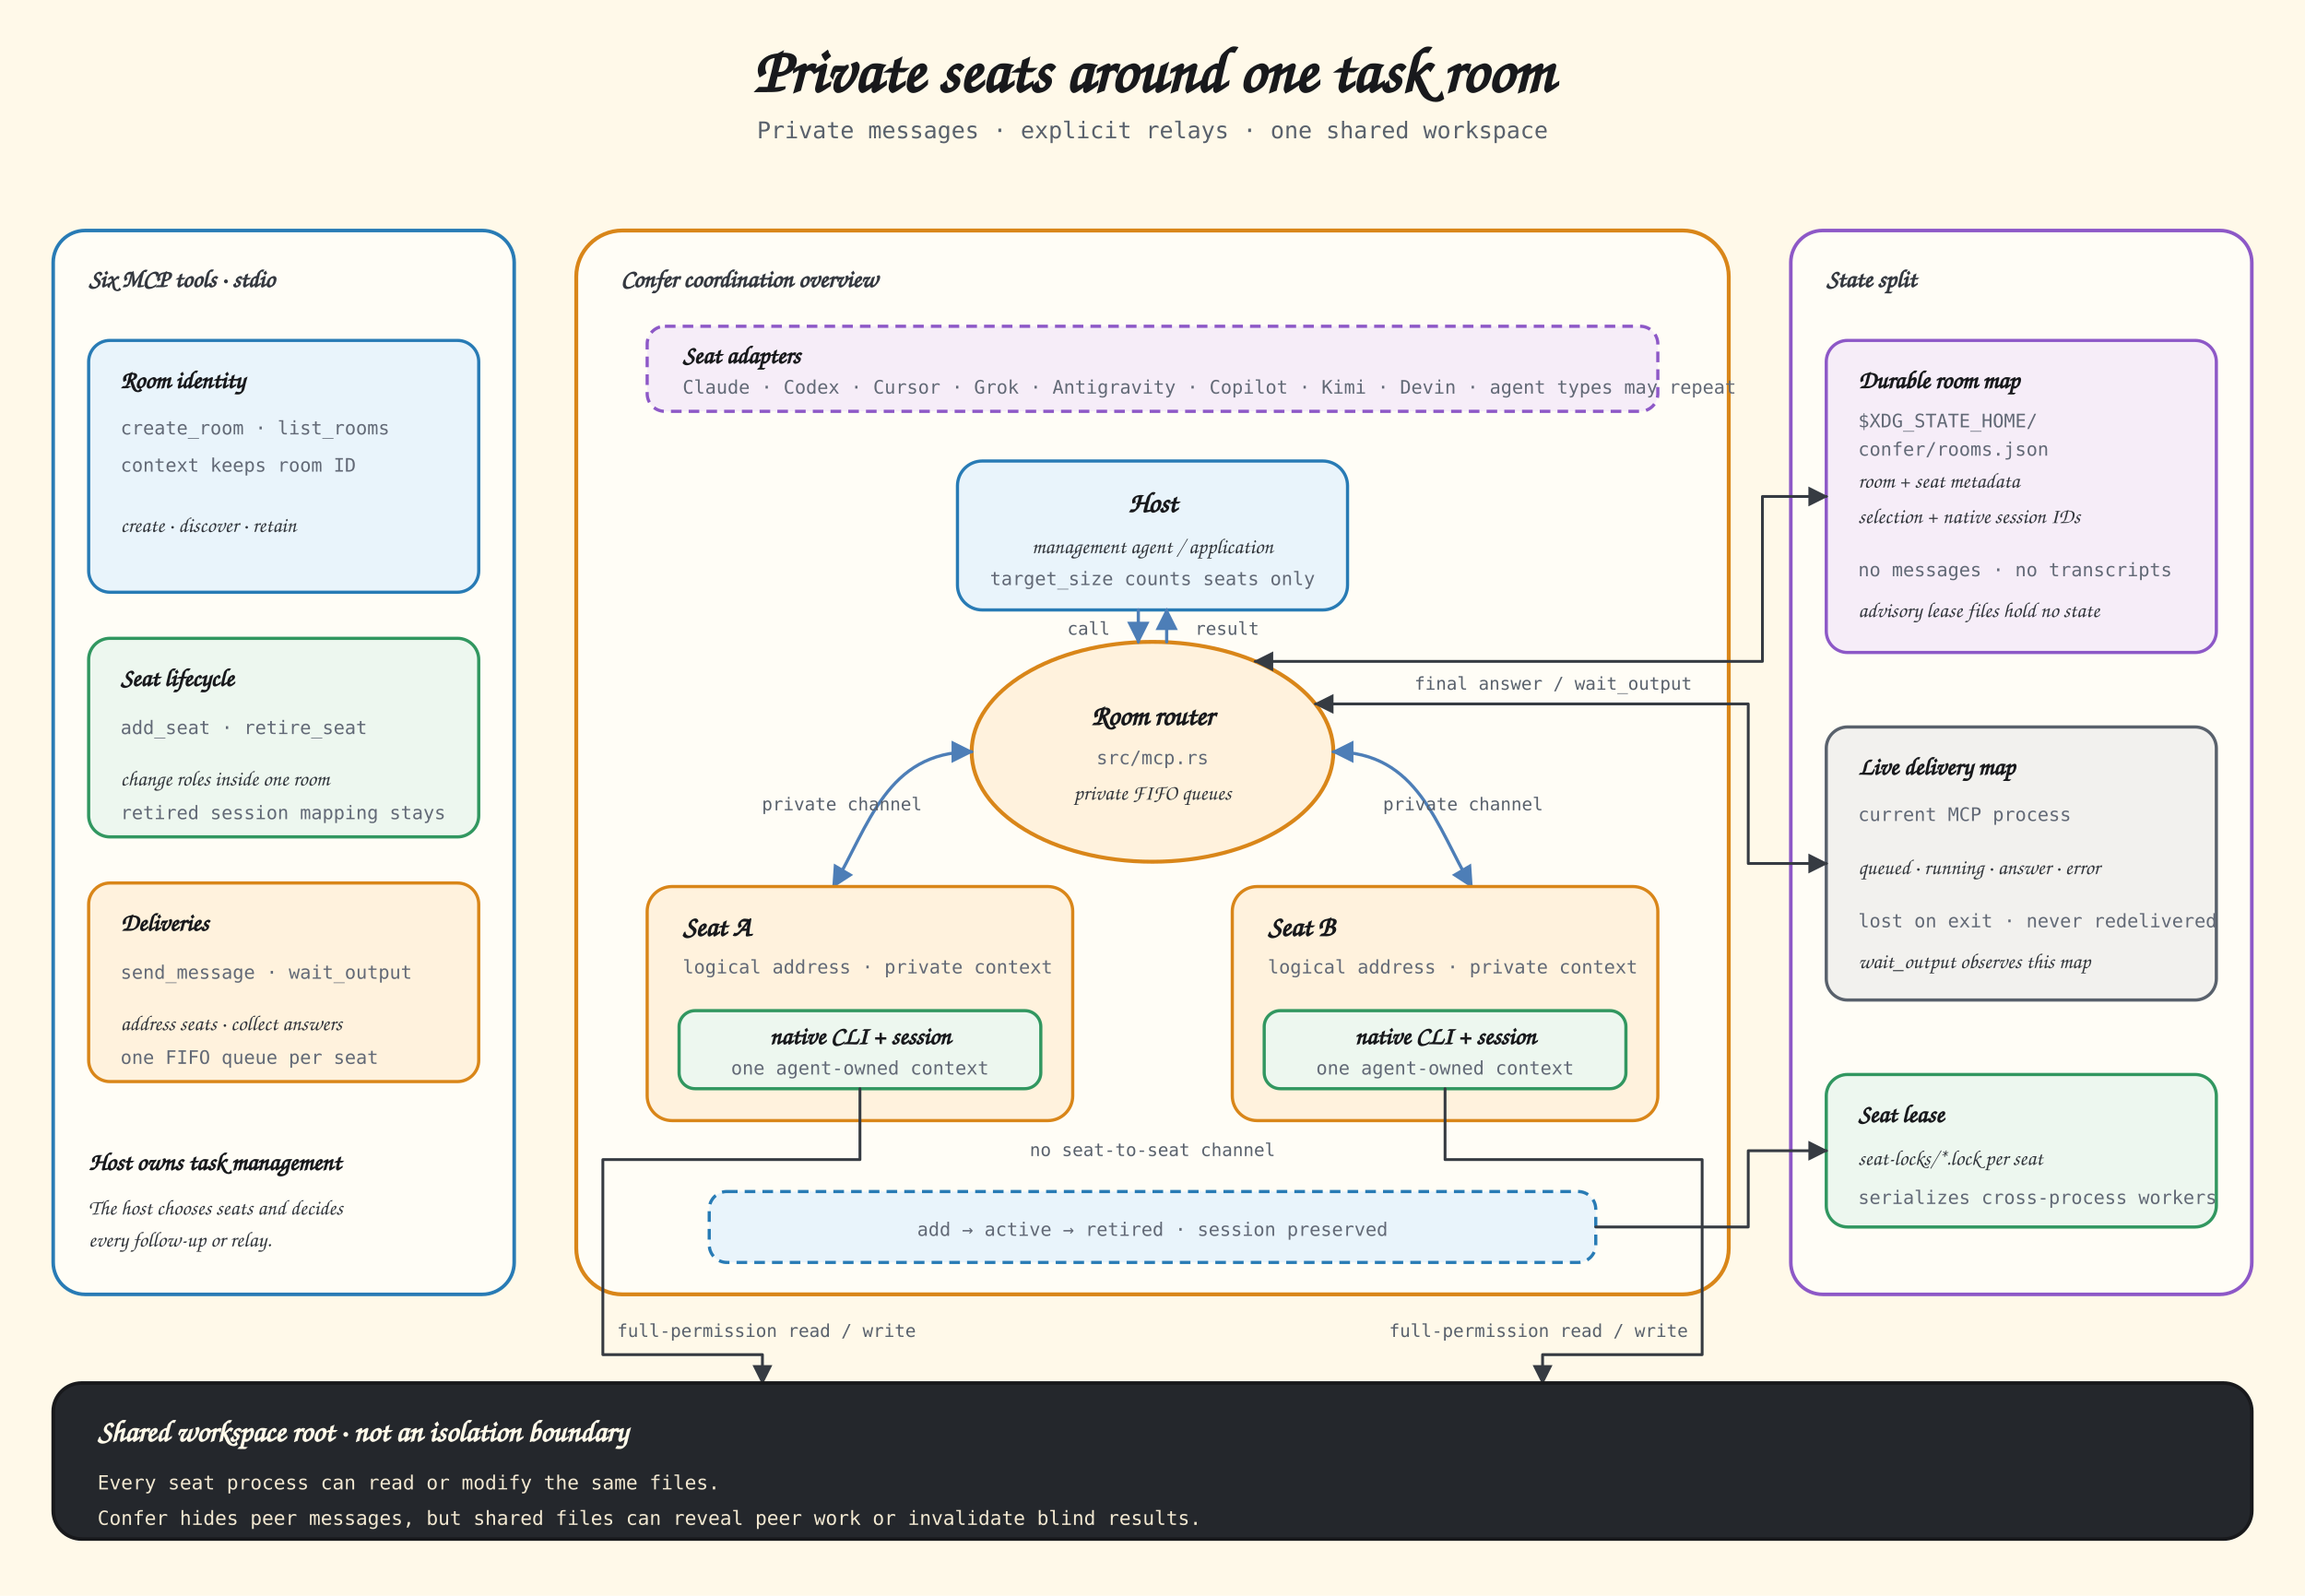
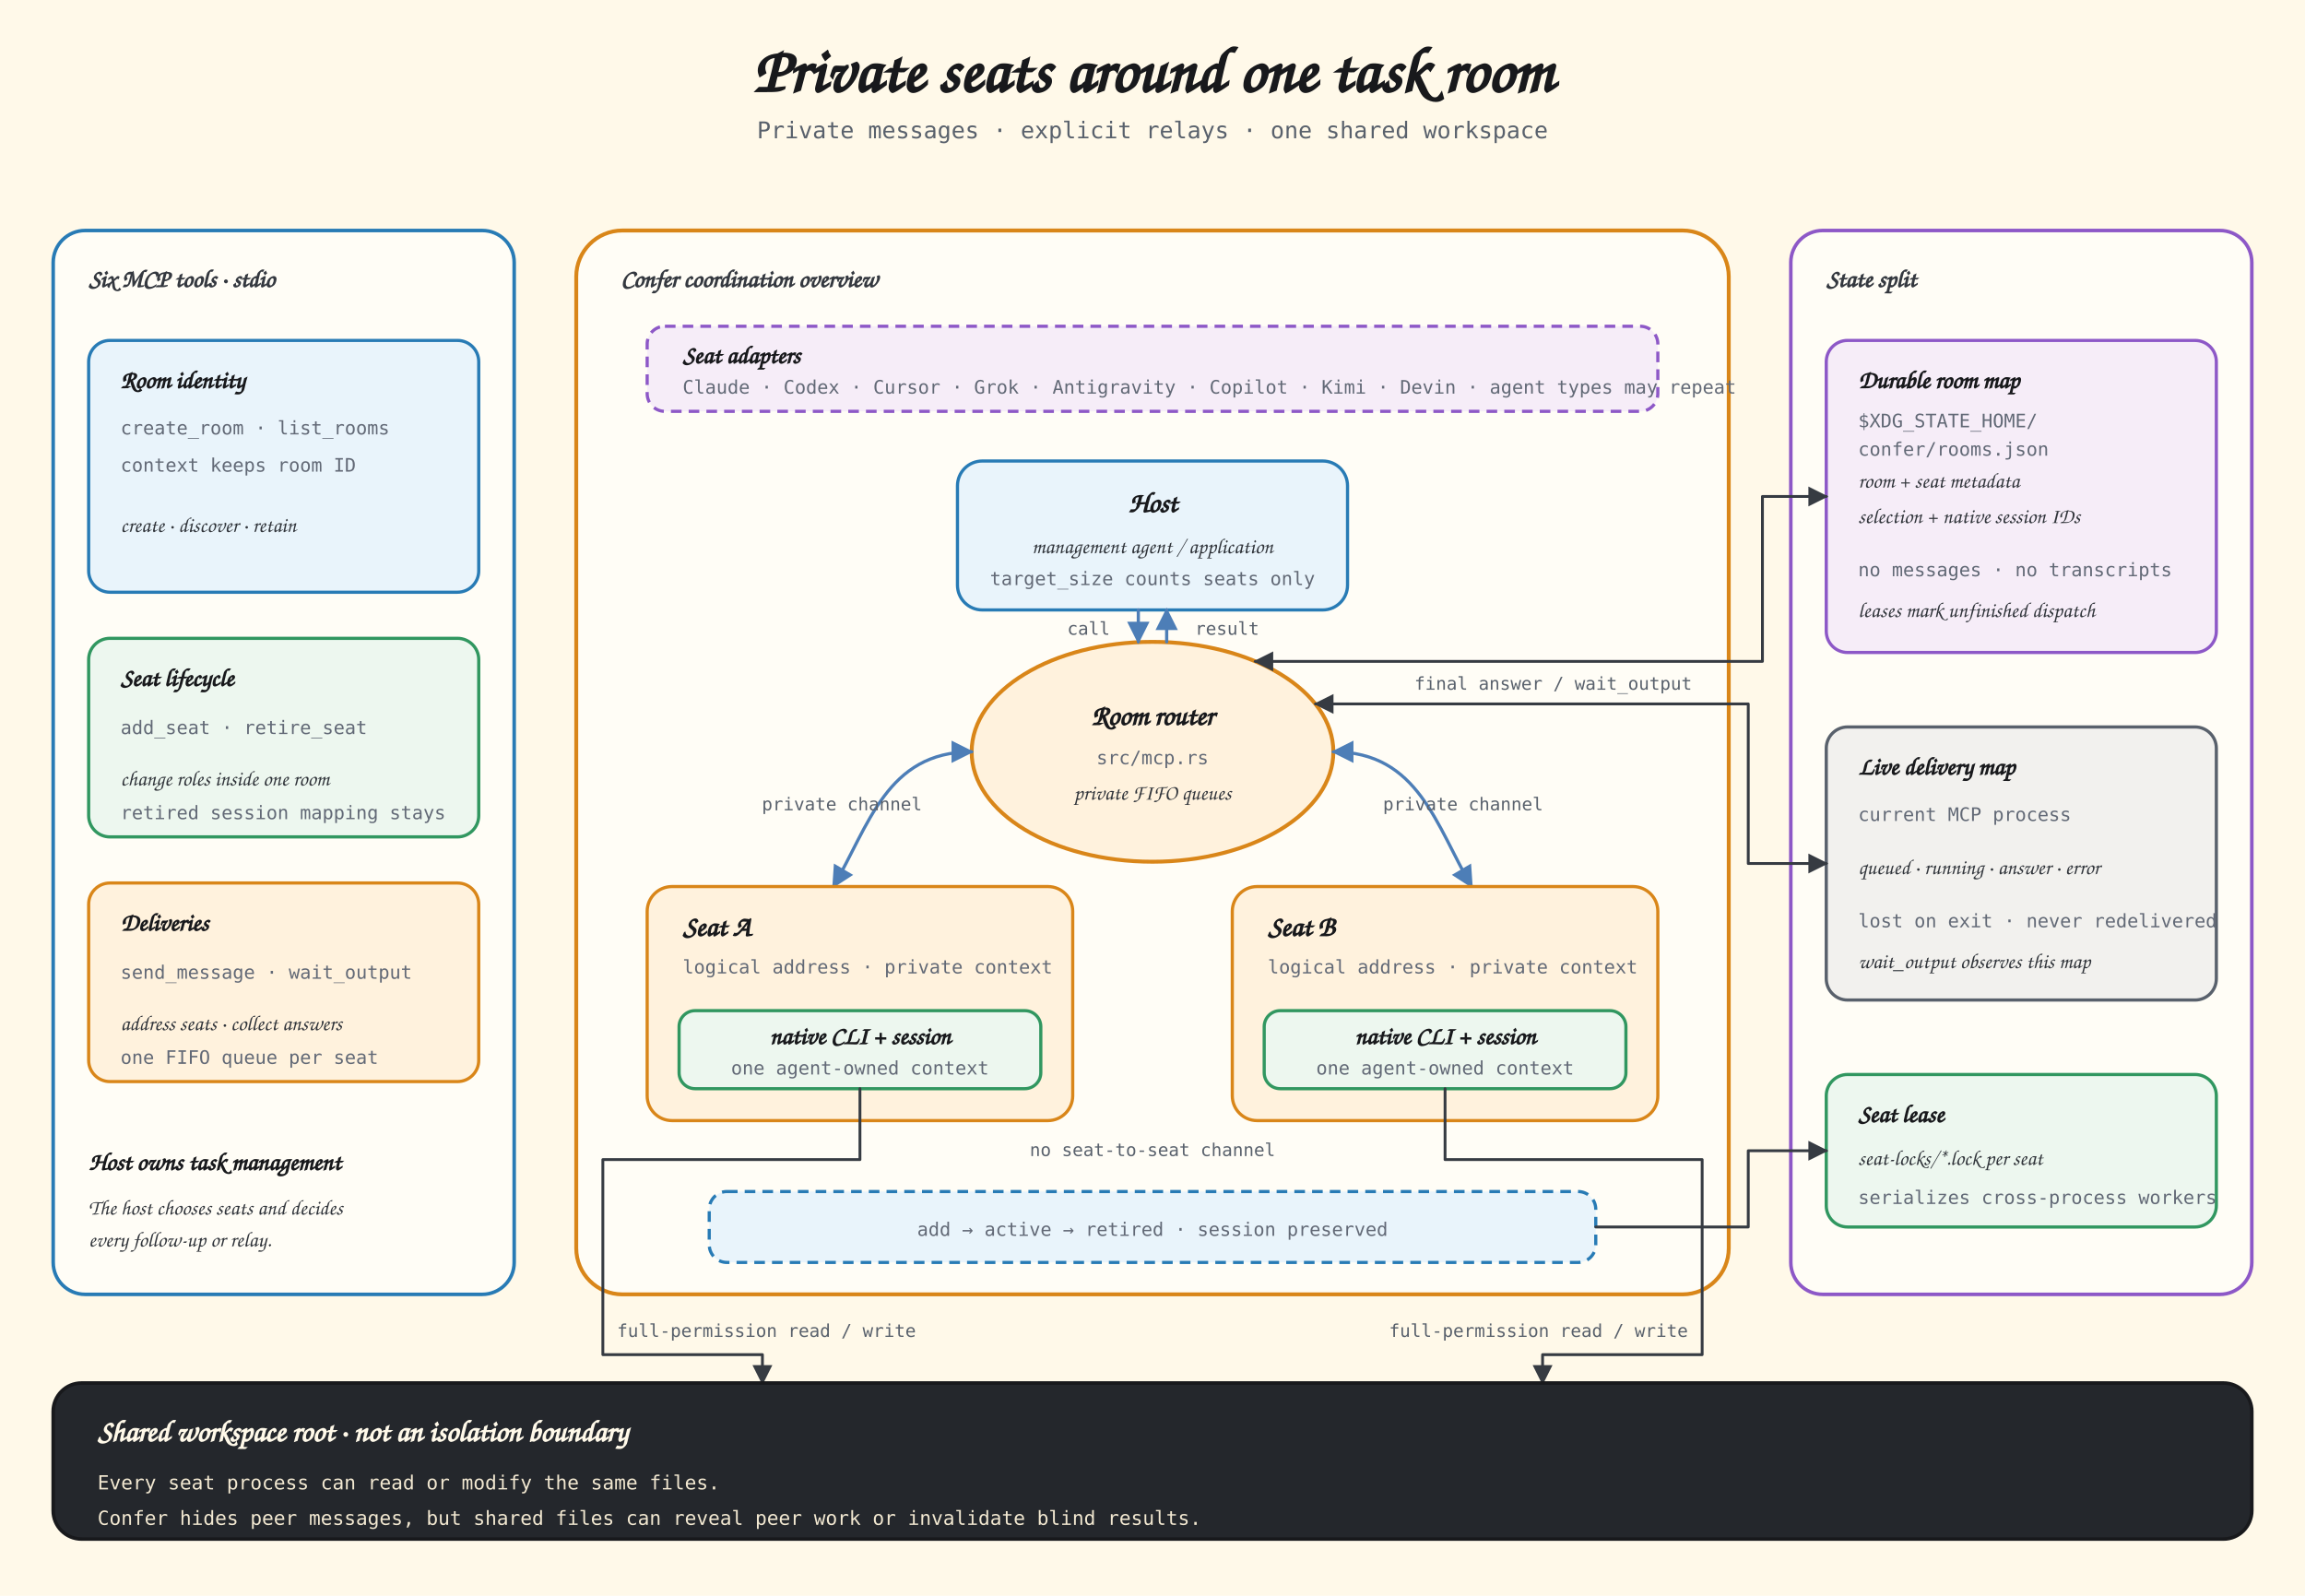
<svg xmlns="http://www.w3.org/2000/svg" data-blueprint-diagram="true" viewBox="0 0 1300 900" role="img" aria-labelledby="title desc" font-family="Comic Sans MS, Chalkboard SE, Bradley Hand, Segoe Print, cursive" text-rendering="geometricPrecision">
  <defs>
    <marker id="arrow" viewBox="0 0 10 10" refX="9" refY="5" markerWidth="7" markerHeight="7" orient="auto-start-reverse">
      <path d="M0 0 L10 5 L0 10 z" fill="#363b42" />
    </marker>
    <marker id="arrowBlue" viewBox="0 0 10 10" refX="9" refY="5" markerWidth="7" markerHeight="7" orient="auto-start-reverse">
      <path d="M0 0 L10 5 L0 10 z" fill="#4d7eb7" />
    </marker>
    <style>
      .title { font-size: 36px; font-weight: 700; fill: #18191c; letter-spacing: 0.2px; }
      .subtitle { font-size: 13px; fill: #59616c; font-family: ui-monospace, SFMono-Regular, Menlo, monospace; }
      .group { font-size: 14px; font-weight: 700; fill: #34383f; }
      .heading { font-size: 16px; font-weight: 700; fill: #18191c; }
      .headingSmall { font-size: 14px; font-weight: 700; fill: #18191c; }
      .body { font-size: 12px; fill: #30343a; }
      .mono { font-size: 10.5px; fill: #626976; font-family: ui-monospace, SFMono-Regular, Menlo, monospace; }
      .label { font-size: 10px; fill: #59616c; font-family: ui-monospace, SFMono-Regular, Menlo, monospace; }
      .whiteHeading { font-size: 17px; font-weight: 700; fill: #fff9e9; }
      .whiteBody { font-size: 11px; fill: #f2e8d1; font-family: ui-monospace, SFMono-Regular, Menlo, monospace; }
      .box { stroke-width: 1.8; }
      .line { stroke: #363b42; stroke-width: 1.6; stroke-linecap: round; stroke-linejoin: round; fill: none; }
      .lineBlue { stroke: #4d7eb7; stroke-width: 1.8; stroke-linecap: round; stroke-linejoin: round; fill: none; }
    </style>
  </defs>
  <rect width="1300" height="900" fill="#fff9e9" />
  <text x="650" y="52" class="title" text-anchor="middle">Private seats around one task room</text>
  <text x="650" y="78" class="subtitle" text-anchor="middle">Private messages · explicit relays · one shared workspace</text>
  <rect x="30" y="130" width="260" height="600" rx="18" fill="#fffdf6" stroke="#287bb5" stroke-width="2" />
  <text x="50" y="162" class="group">Six MCP tools · stdio</text>
  <rect x="50" y="192" width="220" height="142" rx="12" class="box" fill="#e9f4fb" stroke="#287bb5" />
  <text x="68" y="219" class="headingSmall">Room identity</text>
  <text x="68" y="245" class="mono">create_room · list_rooms</text>
  <text x="68" y="266" class="mono">context keeps room ID</text>
  <text x="68" y="300" class="body">create · discover · retain</text>
  <rect x="50" y="360" width="220" height="112" rx="12" class="box" fill="#edf7ef" stroke="#319760" />
  <text x="68" y="387" class="headingSmall">Seat lifecycle</text>
  <text x="68" y="414" class="mono">add_seat · retire_seat</text>
  <text x="68" y="443" class="body">change roles inside one room</text>
  <text x="68" y="462" class="mono">retired session mapping stays</text>
  <rect x="50" y="498" width="220" height="112" rx="12" class="box" fill="#fff2dd" stroke="#d98619" />
  <text x="68" y="525" class="headingSmall">Deliveries</text>
  <text x="68" y="552" class="mono">send_message · wait_output</text>
  <text x="68" y="581" class="body">address seats · collect answers</text>
  <text x="68" y="600" class="mono">one FIFO queue per seat</text>
  <text x="50" y="660" class="headingSmall">Host owns task management</text>
  <text x="50" y="685" class="body">The host chooses seats and decides</text>
  <text x="50" y="703" class="body">every follow-up or relay.</text>
  <rect x="325" y="130" width="650" height="600" rx="26" fill="#fffdf6" stroke="#d98619" stroke-width="2.2" />
  <text x="350" y="162" class="group">Confer coordination overview</text>
  <rect x="365" y="184" width="570" height="48" rx="10" class="box" fill="#f6edf8" stroke="#8d58c7" stroke-dasharray="6 4" />
  <text x="385" y="205" class="headingSmall">Seat adapters</text>
  <text x="385" y="222" class="mono">Claude · Codex · Cursor · Grok · Antigravity · Copilot · Kimi · Devin · agent types may repeat</text>
  <rect x="540" y="260" width="220" height="84" rx="14" class="box" fill="#e9f4fb" stroke="#287bb5" />
  <text x="650" y="289" class="heading" text-anchor="middle">Host</text>
  <text x="650" y="312" class="body" text-anchor="middle">management agent / application</text>
  <text x="650" y="330" class="mono" text-anchor="middle">target_size counts seats only</text>
  <ellipse cx="650" cy="424" rx="102" ry="62" fill="#fff2dd" stroke="#d98619" stroke-width="2.2" />
  <text x="650" y="409" class="heading" text-anchor="middle">Room router</text>
  <text x="650" y="431" class="mono" text-anchor="middle">src/mcp.rs</text>
  <text x="650" y="451" class="body" text-anchor="middle">private FIFO queues</text>
  <path d="M642 344 V362" class="lineBlue" marker-end="url(#arrowBlue)" />
  <path d="M658 362 V344" class="lineBlue" marker-end="url(#arrowBlue)" />
  <text x="626" y="358" class="label" text-anchor="end">call</text>
  <text x="674" y="358" class="label">result</text>
  <path d="M548 424 C500 424 490 466 470 500" class="lineBlue" marker-start="url(#arrowBlue)" marker-end="url(#arrowBlue)" />
  <path d="M752 424 C800 424 810 466 830 500" class="lineBlue" marker-start="url(#arrowBlue)" marker-end="url(#arrowBlue)" />
  <text x="520" y="457" class="label" text-anchor="end">private channel</text>
  <text x="780" y="457" class="label">private channel</text>
  <rect x="365" y="500" width="240" height="132" rx="14" class="box" fill="#fff2dd" stroke="#d98619" />
  <text x="385" y="528" class="heading">Seat A</text>
  <text x="385" y="549" class="mono">logical address · private context</text>
  <rect x="383" y="570" width="204" height="44" rx="9" class="box" fill="#edf7ef" stroke="#319760" />
  <text x="485" y="589" class="headingSmall" text-anchor="middle">native CLI + session</text>
  <text x="485" y="606" class="mono" text-anchor="middle">one agent-owned context</text>
  <rect x="695" y="500" width="240" height="132" rx="14" class="box" fill="#fff2dd" stroke="#d98619" />
  <text x="715" y="528" class="heading">Seat B</text>
  <text x="715" y="549" class="mono">logical address · private context</text>
  <rect x="713" y="570" width="204" height="44" rx="9" class="box" fill="#edf7ef" stroke="#319760" />
  <text x="815" y="589" class="headingSmall" text-anchor="middle">native CLI + session</text>
  <text x="815" y="606" class="mono" text-anchor="middle">one agent-owned context</text>
  <text x="650" y="652" class="label" text-anchor="middle">no seat-to-seat channel</text>
  <rect x="400" y="672" width="500" height="40" rx="10" class="box" fill="#e9f4fb" stroke="#287bb5" stroke-dasharray="6 4" />
  <text x="650" y="697" class="mono" text-anchor="middle">add → active → retired · session preserved</text>
  <rect x="1010" y="130" width="260" height="600" rx="18" fill="#fffdf6" stroke="#8d58c7" stroke-width="2" />
  <text x="1030" y="162" class="group">State split</text>
  <rect x="1030" y="192" width="220" height="176" rx="12" class="box" fill="#f6edf8" stroke="#8d58c7" />
  <text x="1048" y="219" class="headingSmall">Durable room map</text>
  <text x="1048" y="241" class="mono">$XDG_STATE_HOME/</text>
  <text x="1048" y="257" class="mono">confer/rooms.json</text>
  <text x="1048" y="275" class="body">room + seat metadata</text>
  <text x="1048" y="295" class="body">selection + native session IDs</text>
  <text x="1048" y="325" class="mono">no messages · no transcripts</text>
-   <text x="1048" y="348" class="body">advisory lease files hold no state</text>
+   <text x="1048" y="348" class="body">leases mark unfinished dispatch</text>
  <rect x="1030" y="410" width="220" height="154" rx="12" class="box" fill="#f2f1ee" stroke="#59616c" />
  <text x="1048" y="437" class="headingSmall">Live delivery map</text>
  <text x="1048" y="463" class="mono">current MCP process</text>
  <text x="1048" y="493" class="body">queued · running · answer · error</text>
  <text x="1048" y="523" class="mono">lost on exit · never redelivered</text>
  <text x="1048" y="546" class="body">wait_output observes this map</text>
  <rect x="1030" y="606" width="220" height="86" rx="12" class="box" fill="#edf7ef" stroke="#319760" />
  <text x="1048" y="633" class="headingSmall">Seat lease</text>
  <text x="1048" y="657" class="body">seat-locks/*.lock per seat</text>
  <text x="1048" y="679" class="mono">serializes cross-process workers</text>
  <path d="M708 373 H994 V280 H1030" class="line" marker-start="url(#arrow)" marker-end="url(#arrow)" />
  <path d="M742 397 H986 V487 H1030" class="line" marker-start="url(#arrow)" marker-end="url(#arrow)" />
  <text x="876" y="389" class="label" text-anchor="middle">final answer / wait_output</text>
  <path d="M900 692 H986 V649 H1030" class="line" marker-end="url(#arrow)" />
  <path d="M485 614 V654 H340 V764 H430 V780" class="line" marker-end="url(#arrow)" />
  <path d="M815 614 V654 H960 V764 H870 V780" class="line" marker-end="url(#arrow)" />
  <text x="348" y="754" class="label">full-permission read / write</text>
  <text x="952" y="754" class="label" text-anchor="end">full-permission read / write</text>
  <rect x="30" y="780" width="1240" height="88" rx="16" fill="#24272c" stroke="#18191c" stroke-width="2" />
  <text x="55" y="813" class="whiteHeading">Shared workspace root · not an isolation boundary</text>
  <text x="55" y="840" class="whiteBody">Every seat process can read or modify the same files.</text>
  <text x="55" y="860" class="whiteBody">Confer hides peer messages, but shared files can reveal peer work or invalidate blind results.</text>
</svg>
